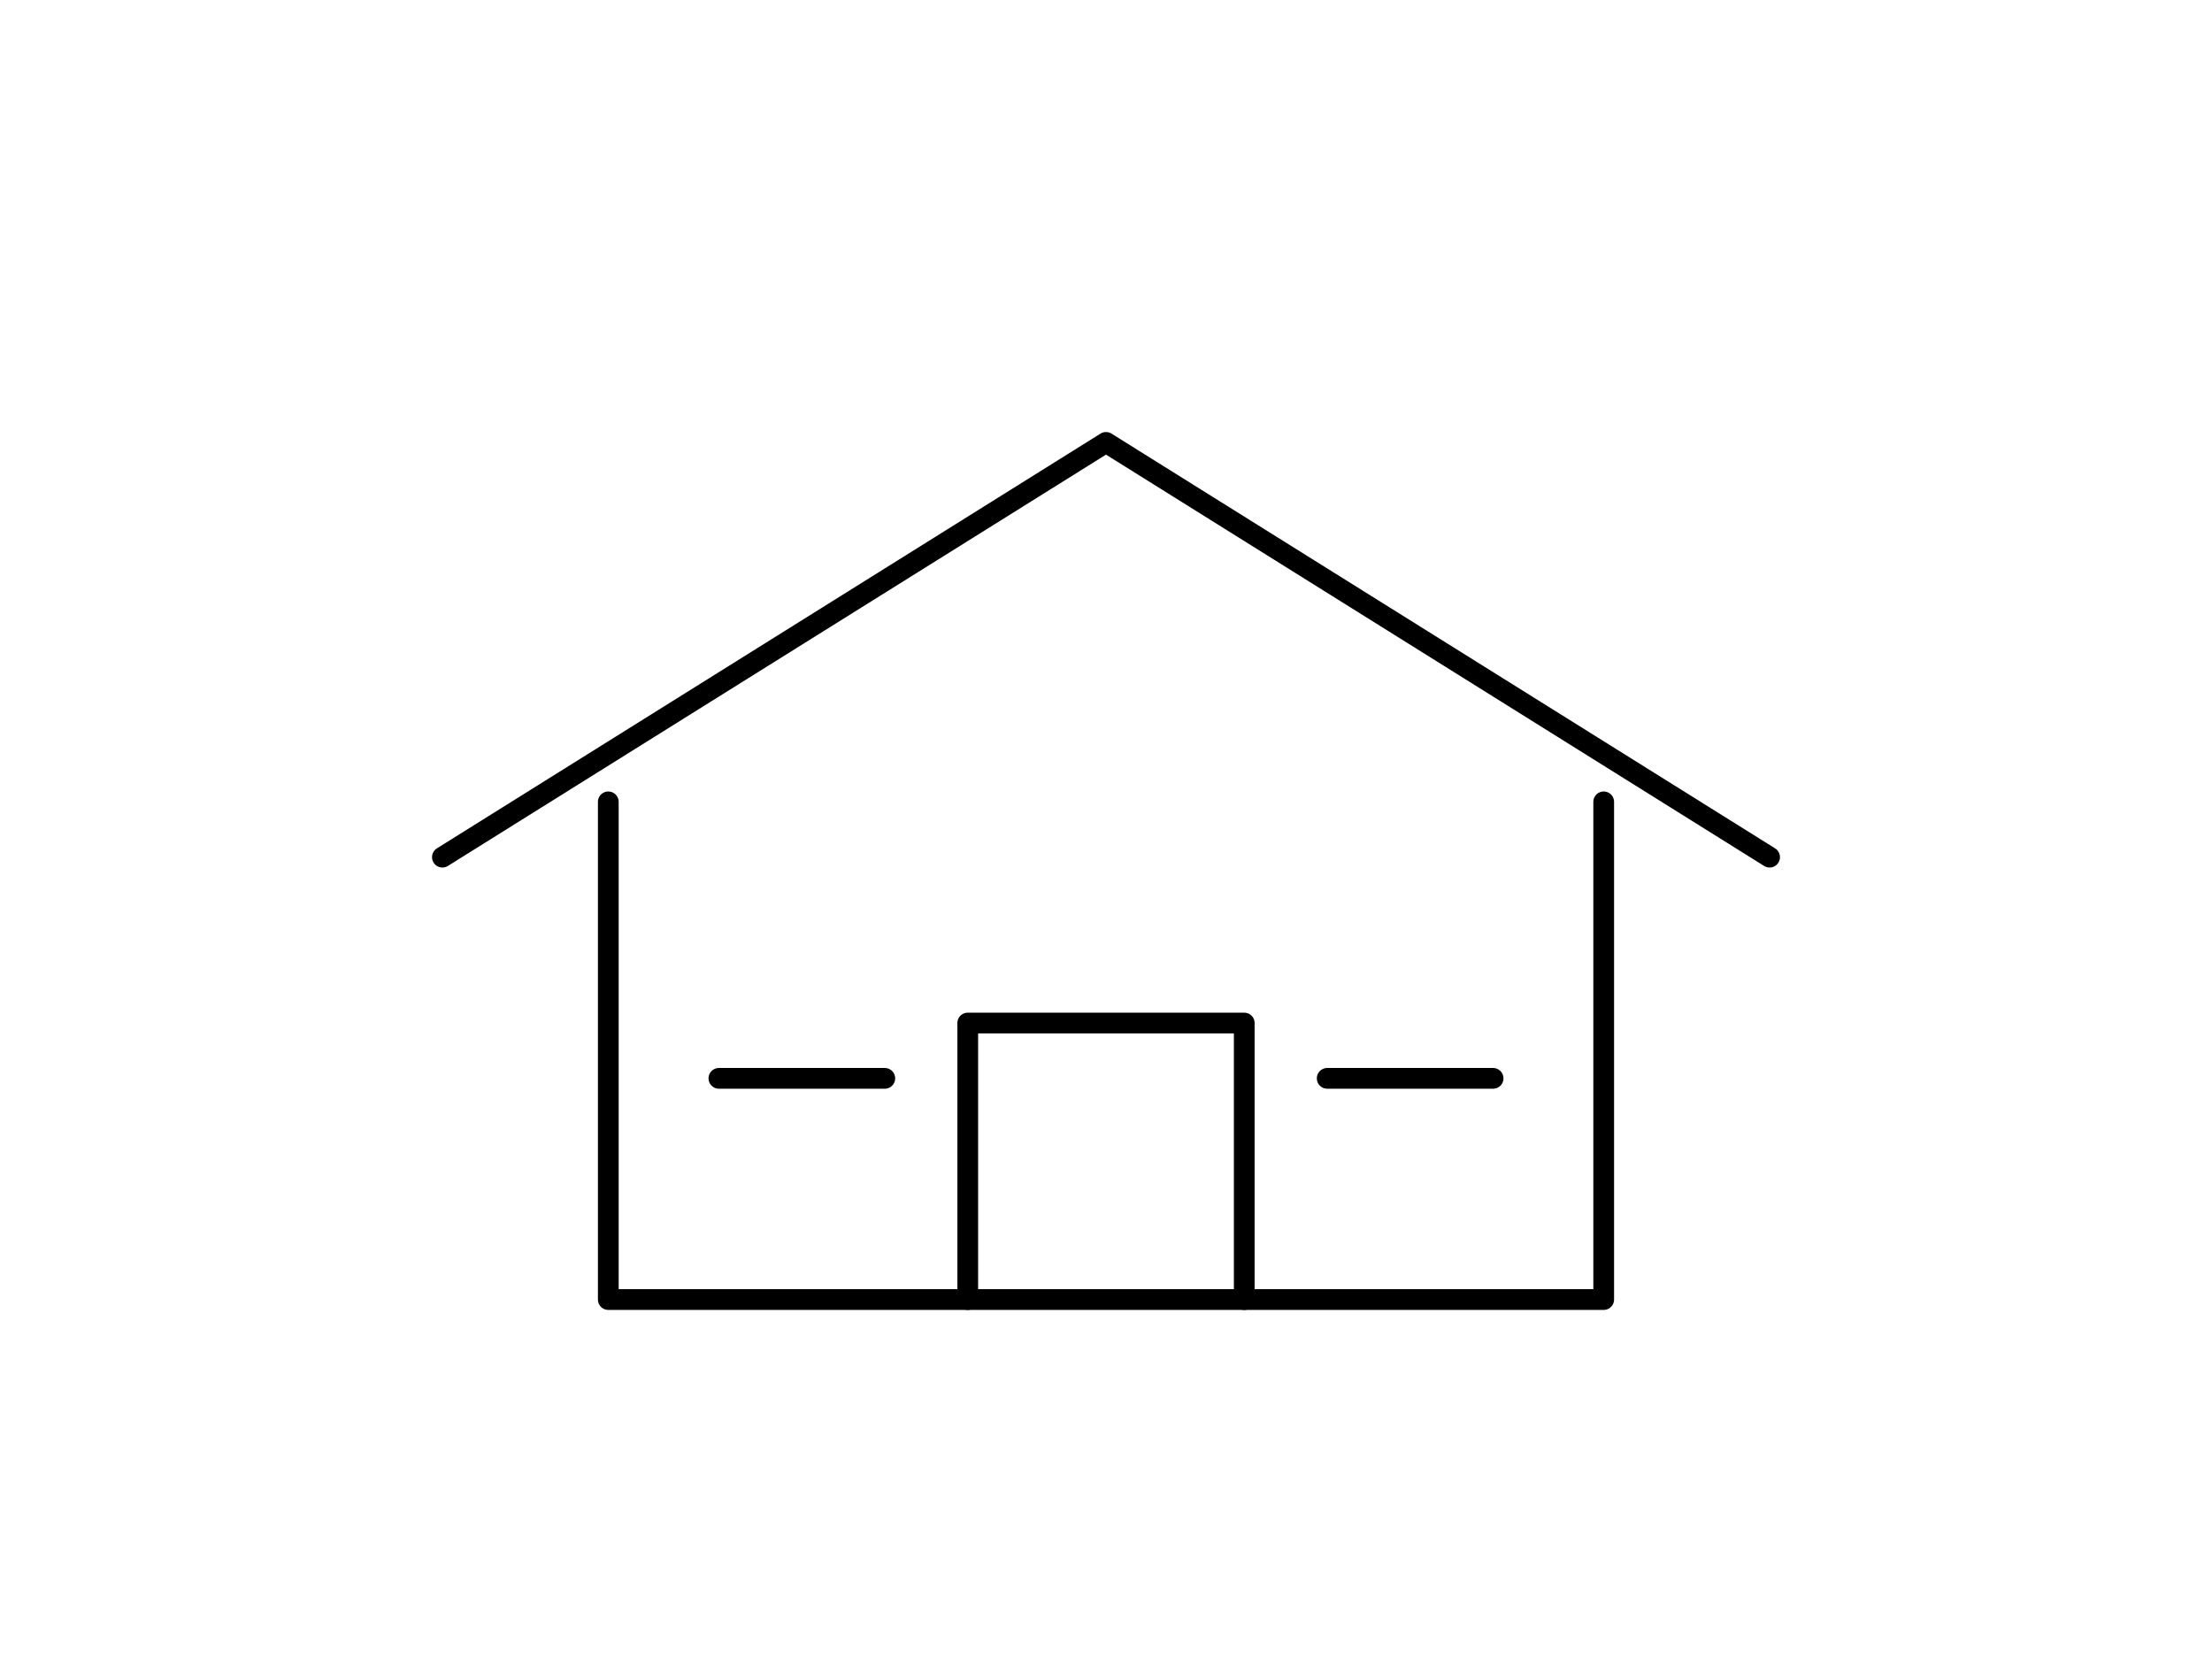
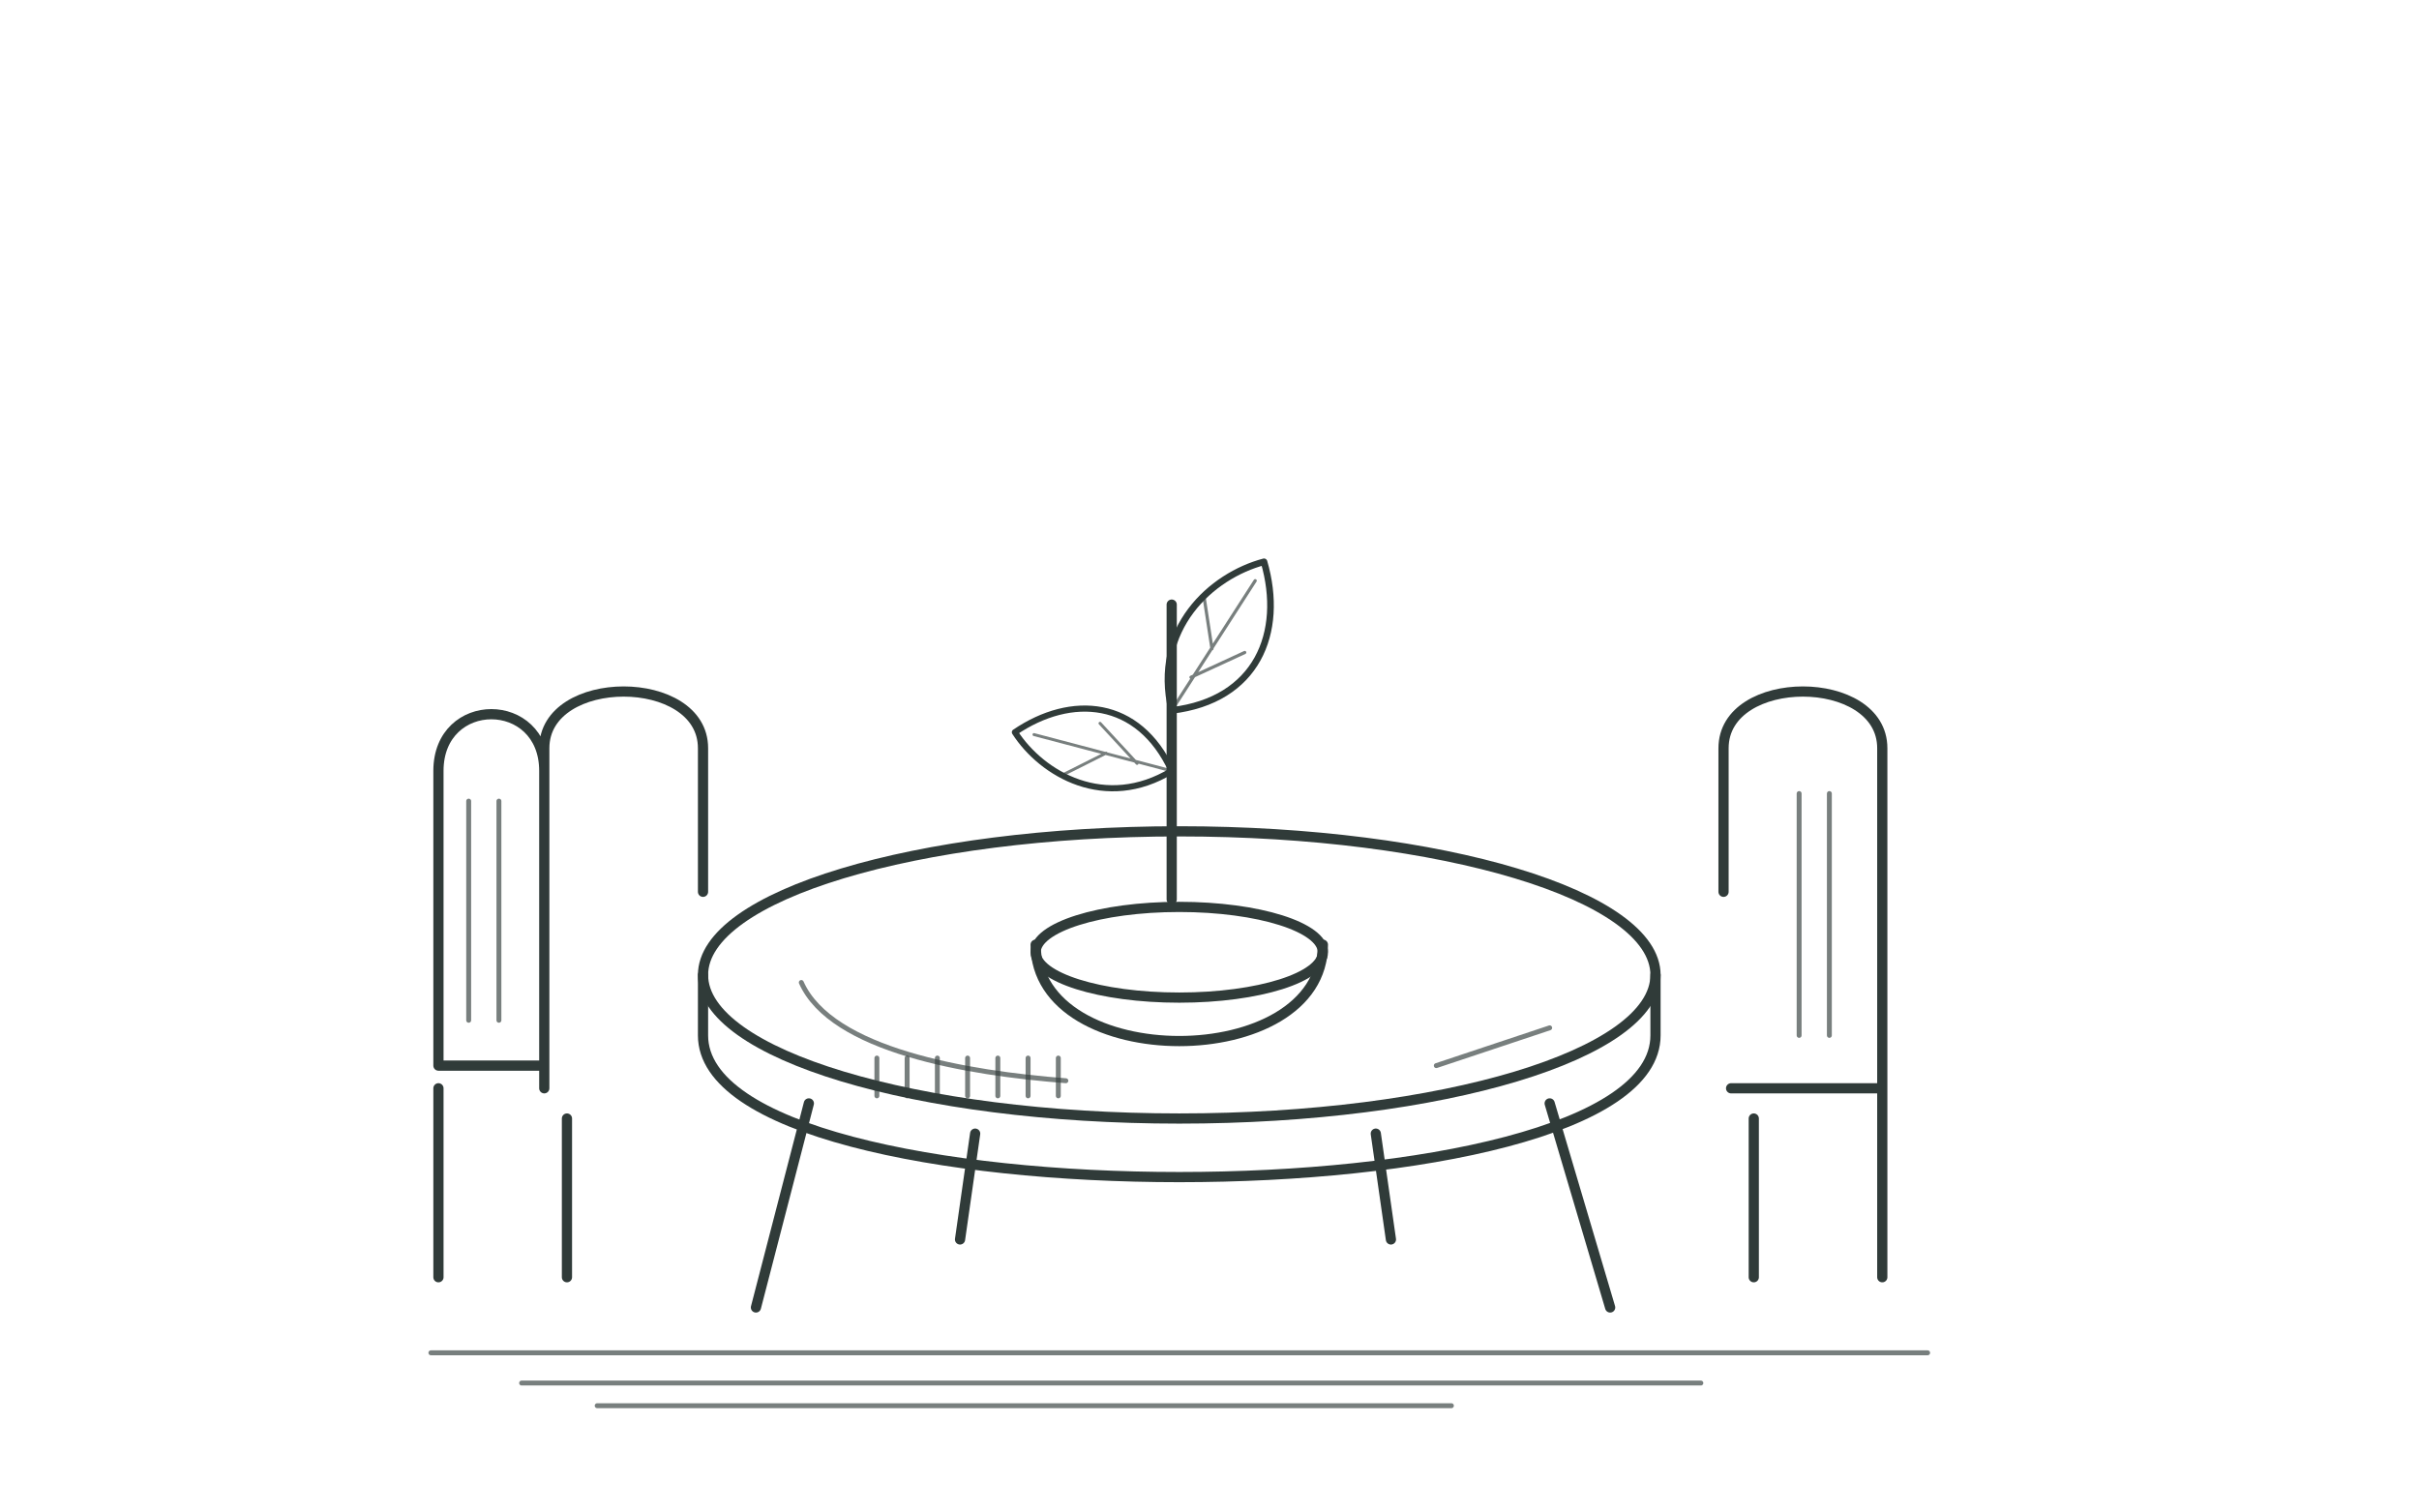
- <svg xmlns="http://www.w3.org/2000/svg" viewBox="0 0 160 120" fill="none" stroke="currentColor" stroke-width="1.5" stroke-linecap="round" stroke-linejoin="round" aria-hidden="true">
-   <path d="M32 62l48-30 48 30" />
-   <path d="M44 58v36h72V58" />
-   <path d="M70 94V74h20v20" />
-   <path d="M52 78h12" />
-   <path d="M96 78h12" />
+ <svg xmlns="http://www.w3.org/2000/svg" viewBox="0 0 320 200" fill="none" stroke="#303b39" stroke-width="1.35" stroke-linecap="round" stroke-linejoin="round">
+   <defs>
+     <pattern id="paper" width="1" height="1" patternUnits="userSpaceOnUse">
+       <rect width="1" height="1" fill="#f1f2ee" stroke="none" />
+     </pattern>
+   </defs>
+   <ellipse cx="156" cy="129" rx="63" ry="19" />
+   <path d="M93 129v8c0 25 126 25 126 0v-8M107 146l-7 27m105-27 8 27M129 150l-2 14m55-14 2 14" />
+   <ellipse cx="156" cy="126" rx="19" ry="6" />
+   <path d="M137 125c0 17 38 17 38 0M155 119V80" />
+   <g transform="translate(155 102) rotate(-38) scale(0.6)">
+     <path d="M0 0C-17-2-23-17-22-28C-7-27 4-17 0 0Z" />
+     <path d="M0 0l-19-25m10 13l-10-2m14 8l-1-12" stroke-width=".65" opacity=".65" />
+   </g>
+   <g transform="translate(155 94) rotate(70) scale(0.65)">
+     <path d="M0 0C-17-2-23-17-22-28C-7-27 4-17 0 0Z" />
+     <path d="M0 0l-19-25m10 13l-10-2m14 8l-1-12" stroke-width=".65" opacity=".65" />
+   </g>
+   <path d="M72 144V99c0-10 21-10 21 0v19M72 141H58v-39c0-10 14-10 14 0M58 144v25m17-21v21M228 118V99c0-10 21-10 21 0v45h-20m20 0v25m-17-21v21" />
+   <path d="M106 130c4 9 22 12 35 13M190 141l15-5" stroke-width=".65" opacity=".65" />
+   <path d="M57 179h198m-186 4h156m-146 3h113" stroke-width=".65" opacity=".65" />
+   <path d="M116 140v5" stroke-width=".65" opacity=".65" />
+   <path d="M120 140v5" stroke-width=".65" opacity=".65" />
+   <path d="M124 140v5" stroke-width=".65" opacity=".65" />
+   <path d="M128 140v5" stroke-width=".65" opacity=".65" />
+   <path d="M132 140v5" stroke-width=".65" opacity=".65" />
+   <path d="M136 140v5" stroke-width=".65" opacity=".65" />
+   <path d="M140 140v5" stroke-width=".65" opacity=".65" />
+   <path d="M62 106v29m4-29v29M238 105v32m4-32v32" stroke-width=".65" opacity=".65" />
</svg>
